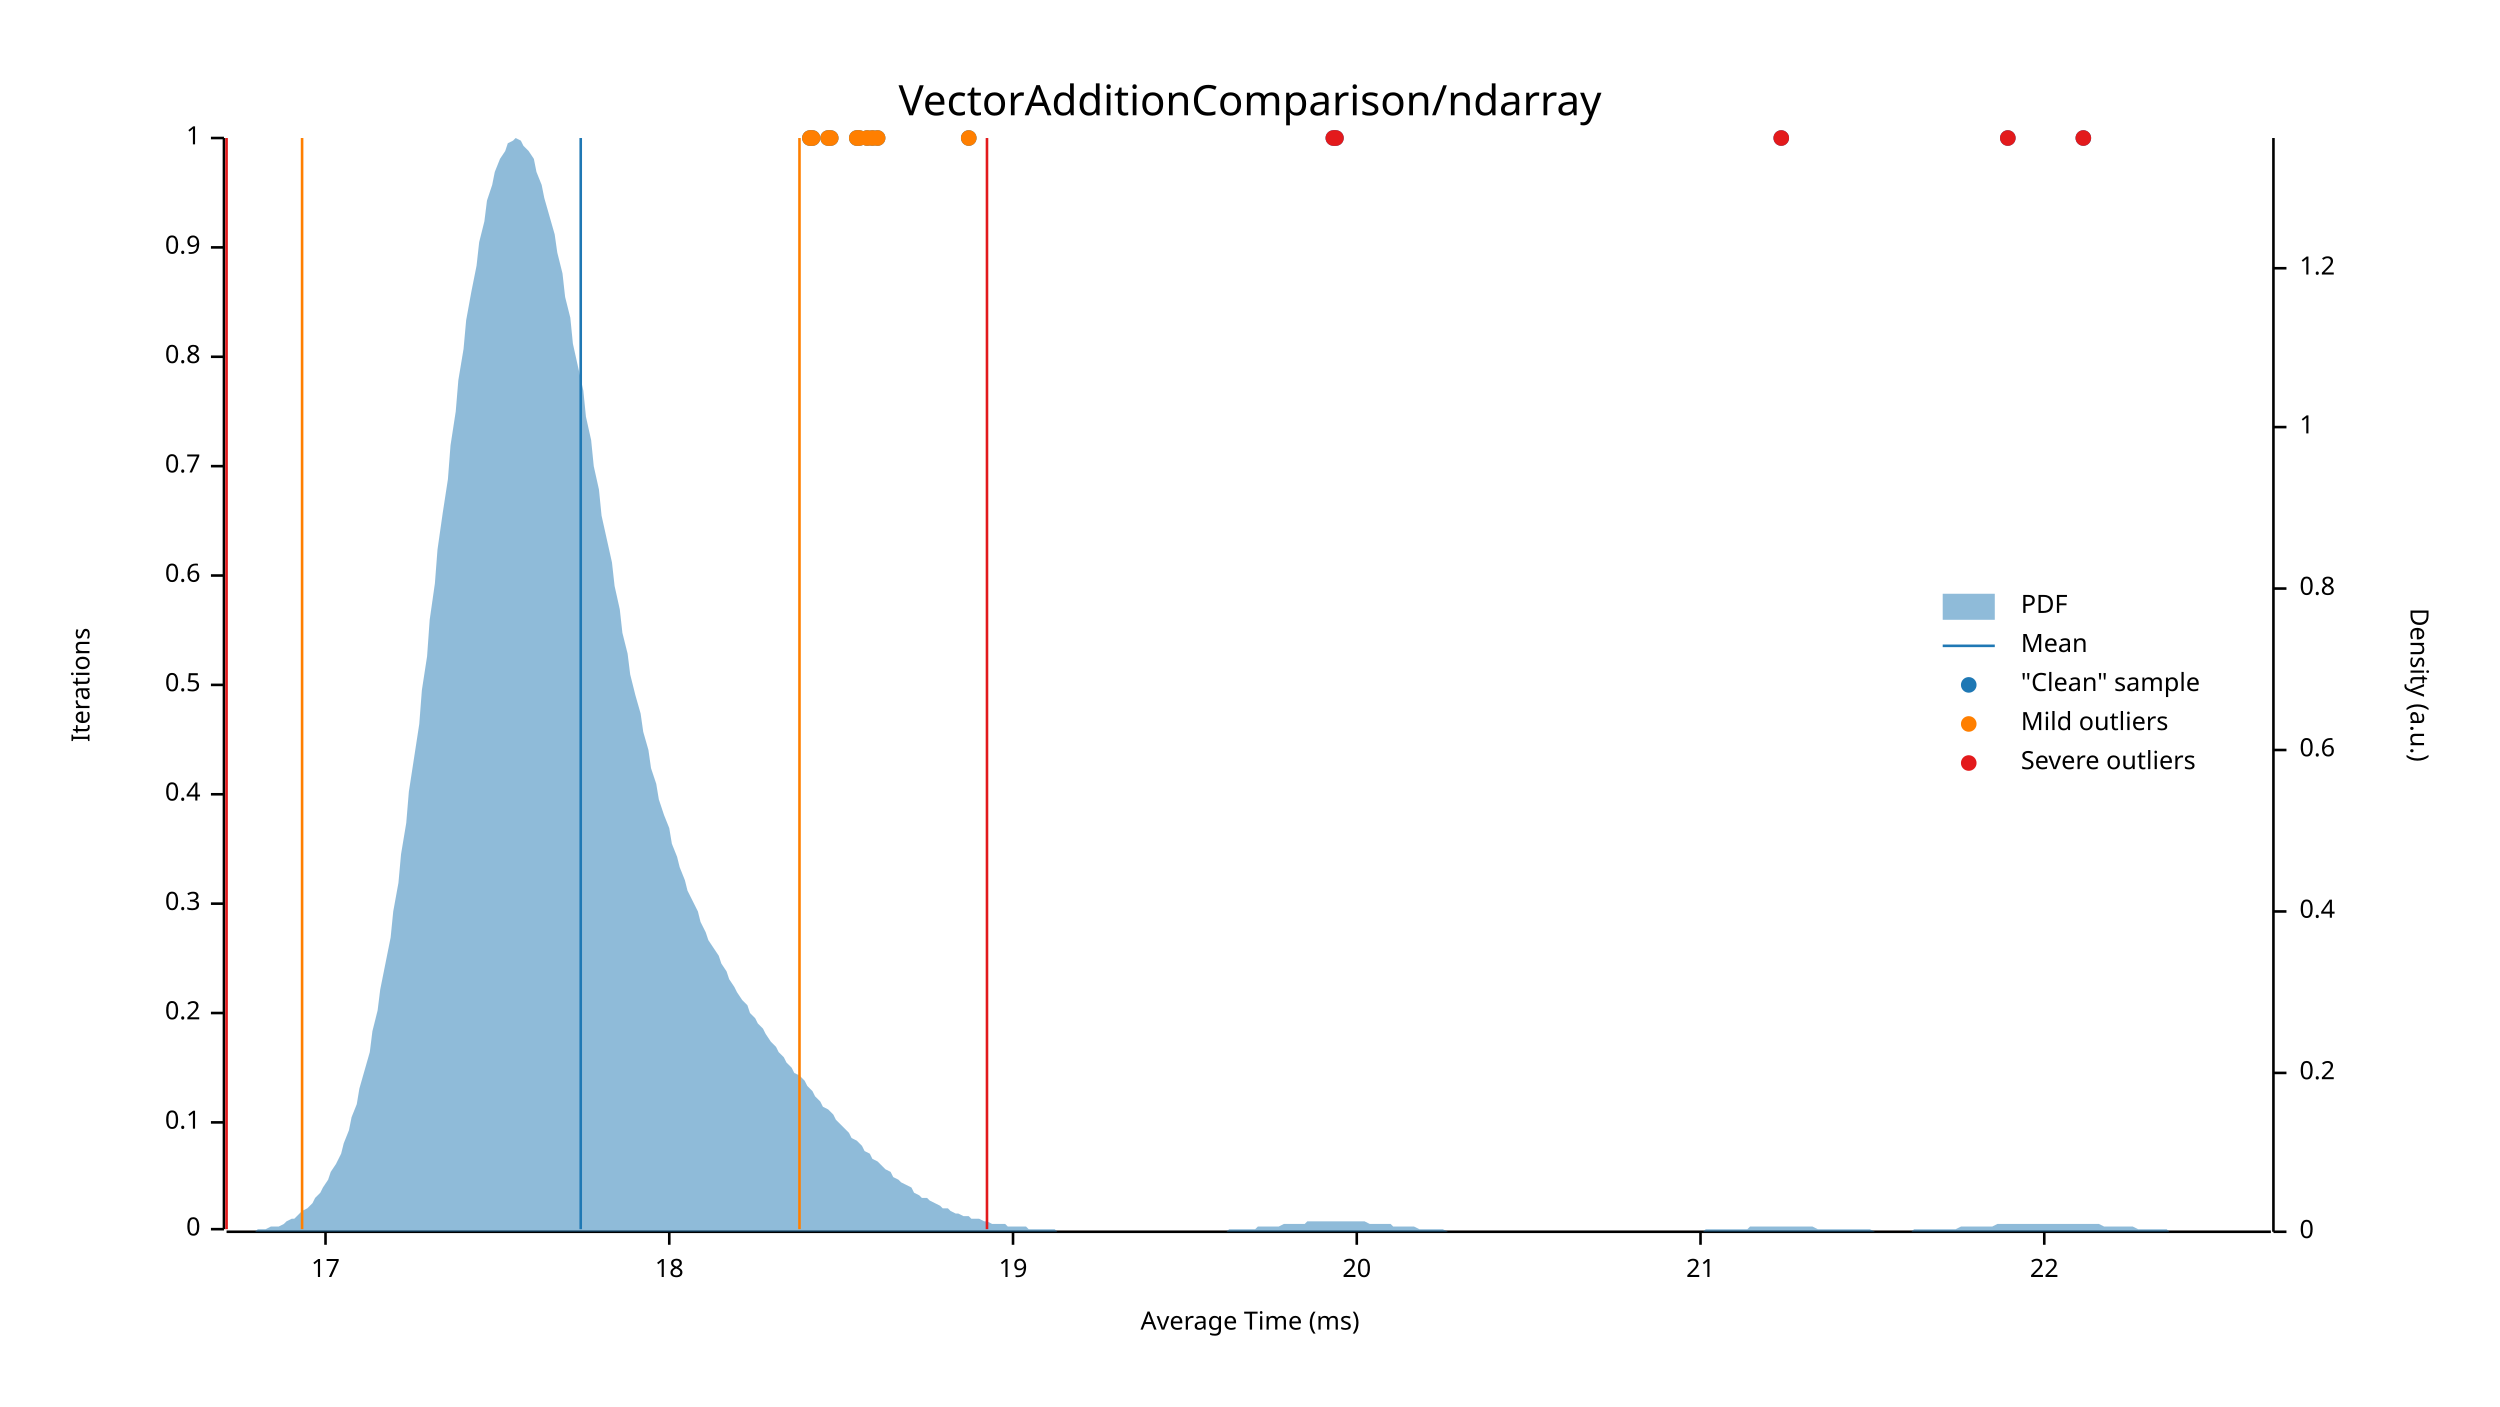
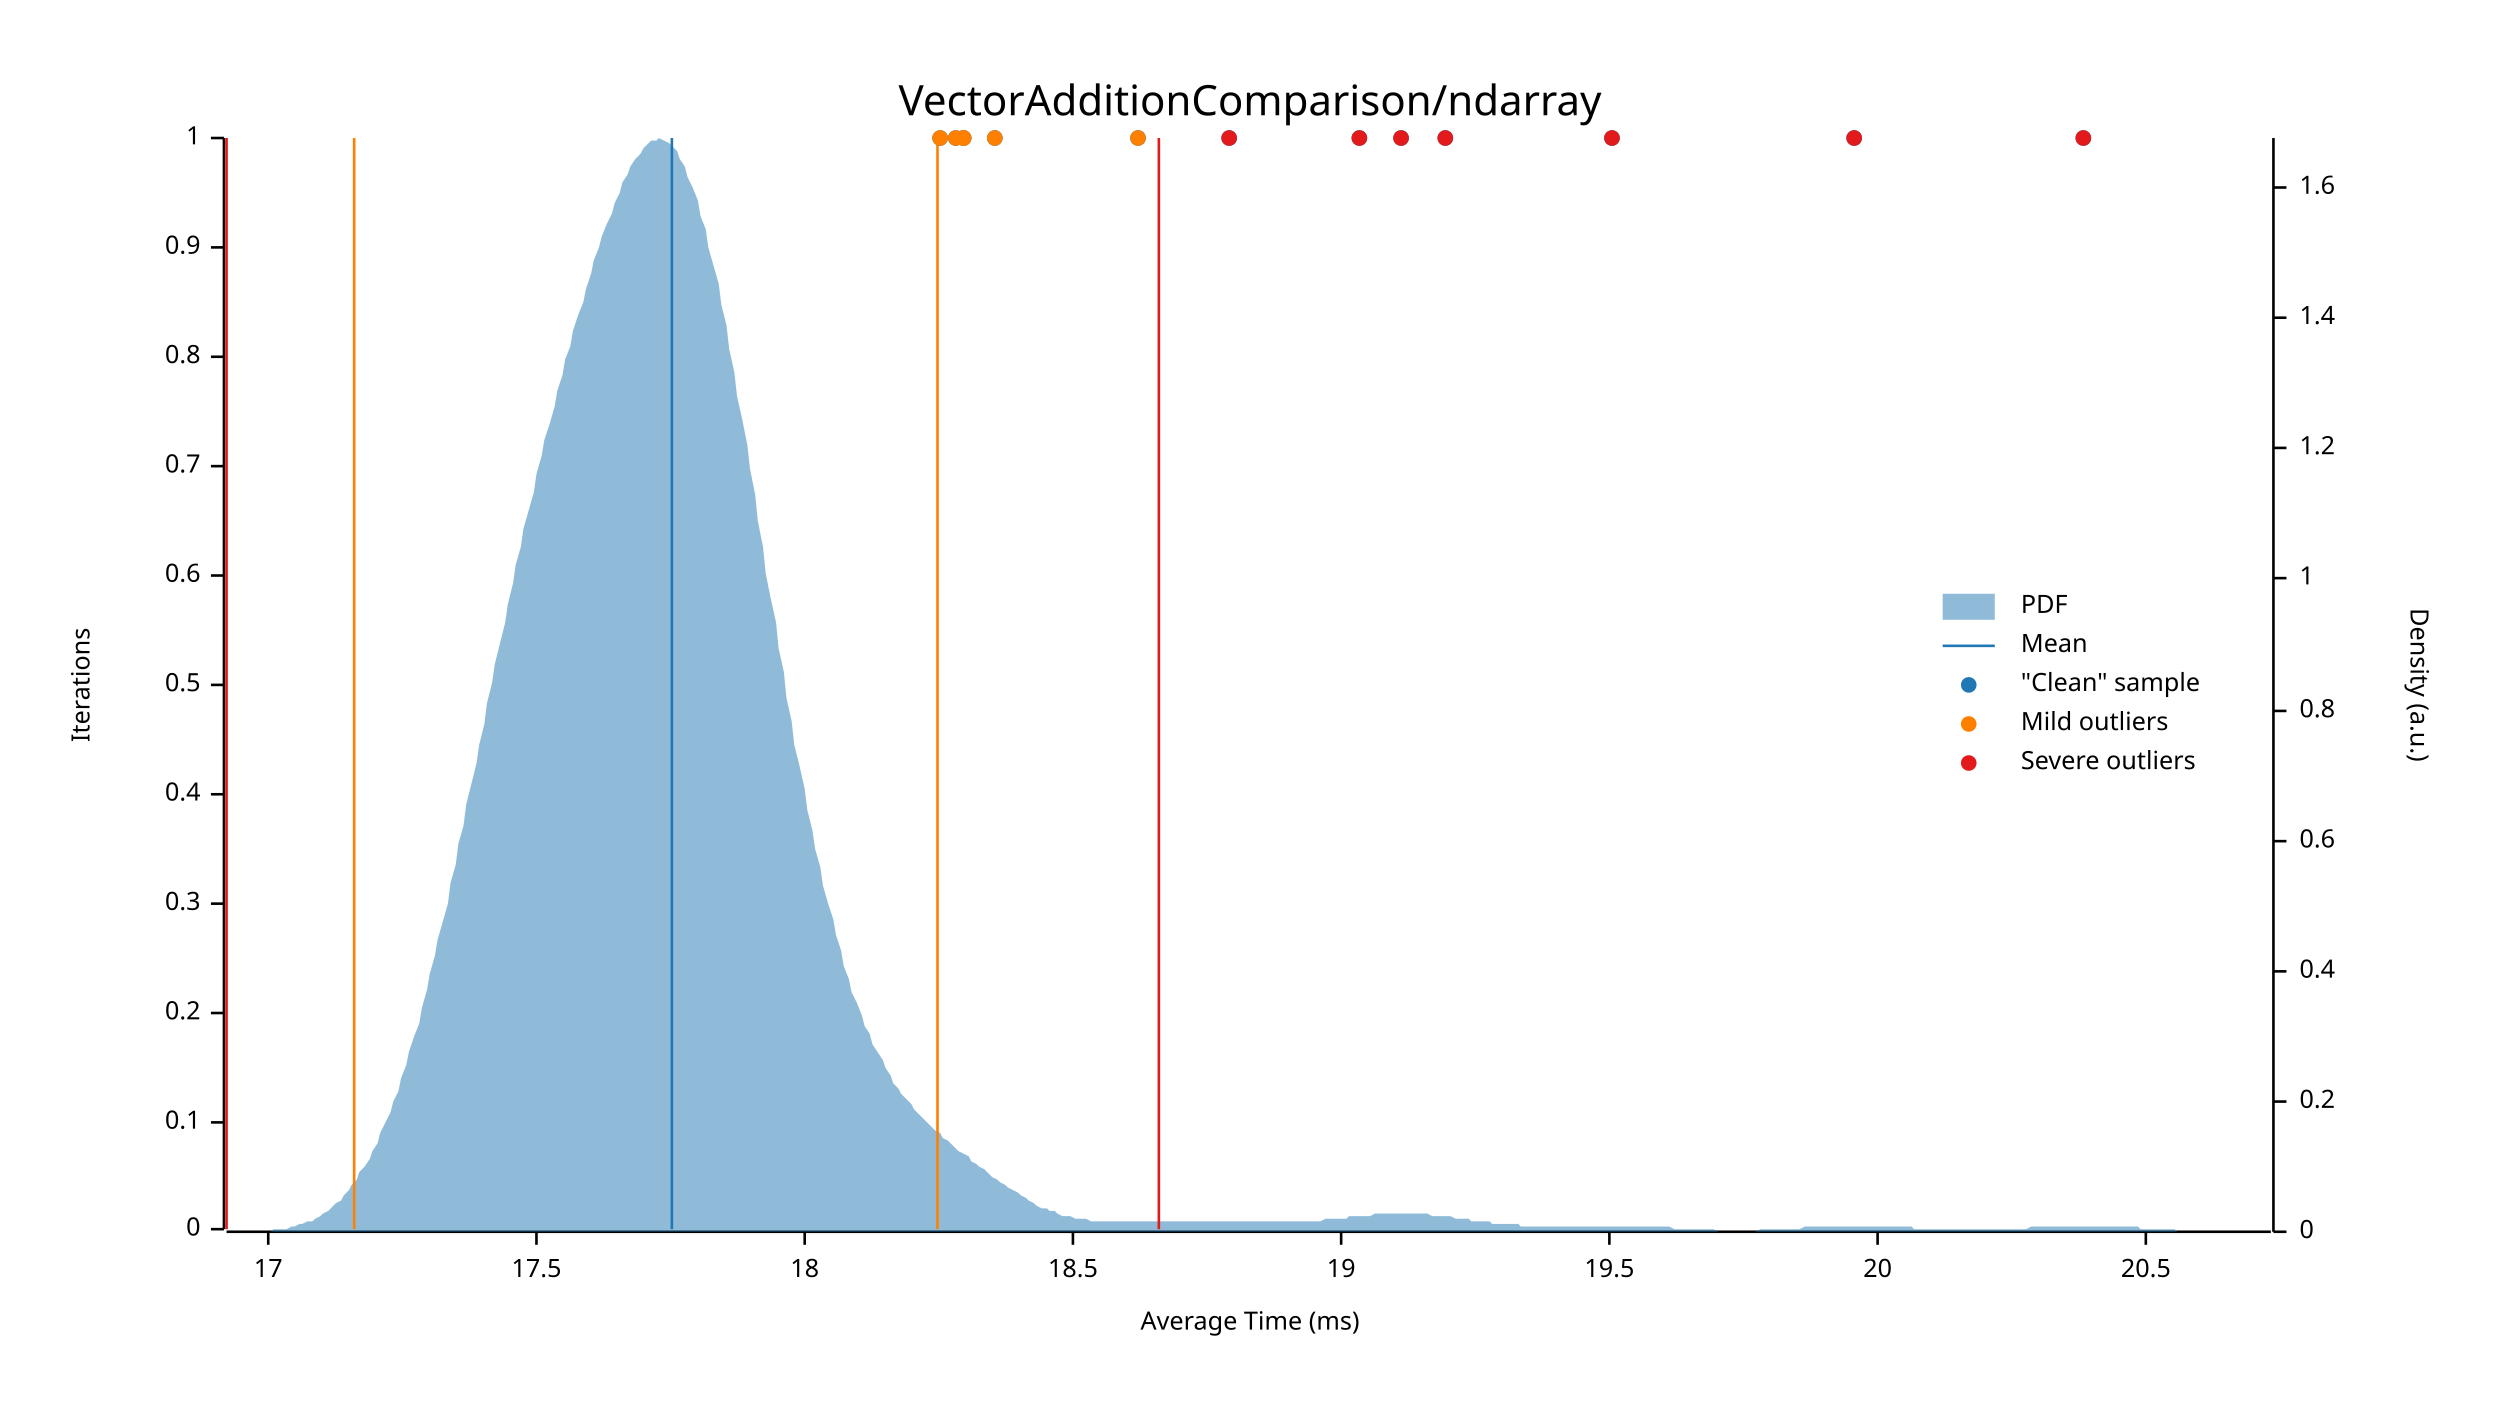
<svg xmlns="http://www.w3.org/2000/svg" width="960" height="540" viewBox="0 0 960 540">
  <text x="480" y="32" dy="0.76em" text-anchor="middle" font-family="sans-serif" font-size="16.129" opacity="1" fill="#000000">
VectorAdditionComparison/ndarray
</text>
  <text x="27" y="263" dy="0.76em" text-anchor="middle" font-family="sans-serif" font-size="9.677" opacity="1" fill="#000000" transform="rotate(270, 27, 263)">
Iterations
</text>
  <text x="480" y="513" dy="-0.5ex" text-anchor="middle" font-family="sans-serif" font-size="9.677" opacity="1" fill="#000000">
Average Time (ms)
</text>
  <polyline fill="none" opacity="1" stroke="#000000" stroke-width="1" points="86,53 86,472 " />
  <text x="77" y="472" dy="0.5ex" text-anchor="end" font-family="sans-serif" font-size="9.677" opacity="1" fill="#000000">
0
</text>
  <polyline fill="none" opacity="1" stroke="#000000" stroke-width="1" points="81,472 86,472 " />
  <text x="77" y="431" dy="0.5ex" text-anchor="end" font-family="sans-serif" font-size="9.677" opacity="1" fill="#000000">
0.1
</text>
  <polyline fill="none" opacity="1" stroke="#000000" stroke-width="1" points="81,431 86,431 " />
  <text x="77" y="389" dy="0.5ex" text-anchor="end" font-family="sans-serif" font-size="9.677" opacity="1" fill="#000000">
0.2
</text>
  <polyline fill="none" opacity="1" stroke="#000000" stroke-width="1" points="81,389 86,389 " />
  <text x="77" y="347" dy="0.5ex" text-anchor="end" font-family="sans-serif" font-size="9.677" opacity="1" fill="#000000">
0.3
</text>
  <polyline fill="none" opacity="1" stroke="#000000" stroke-width="1" points="81,347 86,347 " />
  <text x="77" y="305" dy="0.5ex" text-anchor="end" font-family="sans-serif" font-size="9.677" opacity="1" fill="#000000">
0.4
</text>
  <polyline fill="none" opacity="1" stroke="#000000" stroke-width="1" points="81,305 86,305 " />
  <text x="77" y="263" dy="0.5ex" text-anchor="end" font-family="sans-serif" font-size="9.677" opacity="1" fill="#000000">
0.5
</text>
  <polyline fill="none" opacity="1" stroke="#000000" stroke-width="1" points="81,263 86,263 " />
  <text x="77" y="221" dy="0.5ex" text-anchor="end" font-family="sans-serif" font-size="9.677" opacity="1" fill="#000000">
0.6
</text>
  <polyline fill="none" opacity="1" stroke="#000000" stroke-width="1" points="81,221 86,221 " />
  <text x="77" y="179" dy="0.5ex" text-anchor="end" font-family="sans-serif" font-size="9.677" opacity="1" fill="#000000">
0.7
</text>
  <polyline fill="none" opacity="1" stroke="#000000" stroke-width="1" points="81,179 86,179 " />
  <text x="77" y="137" dy="0.5ex" text-anchor="end" font-family="sans-serif" font-size="9.677" opacity="1" fill="#000000">
0.8
</text>
  <polyline fill="none" opacity="1" stroke="#000000" stroke-width="1" points="81,137 86,137 " />
  <text x="77" y="95" dy="0.5ex" text-anchor="end" font-family="sans-serif" font-size="9.677" opacity="1" fill="#000000">
0.9
</text>
  <polyline fill="none" opacity="1" stroke="#000000" stroke-width="1" points="81,95 86,95 " />
  <text x="77" y="53" dy="0.5ex" text-anchor="end" font-family="sans-serif" font-size="9.677" opacity="1" fill="#000000">
1
</text>
  <polyline fill="none" opacity="1" stroke="#000000" stroke-width="1" points="81,53 86,53 " />
  <polyline fill="none" opacity="1" stroke="#000000" stroke-width="1" points="87,473 872,473 " />
-   <text x="125" y="483" dy="0.76em" text-anchor="middle" font-family="sans-serif" font-size="9.677" opacity="1" fill="#000000">
+   <text x="103" y="483" dy="0.76em" text-anchor="middle" font-family="sans-serif" font-size="9.677" opacity="1" fill="#000000">
17
</text>
-   <polyline fill="none" opacity="1" stroke="#000000" stroke-width="1" points="125,473 125,478 " />
-   <text x="257" y="483" dy="0.76em" text-anchor="middle" font-family="sans-serif" font-size="9.677" opacity="1" fill="#000000">
+   <polyline fill="none" opacity="1" stroke="#000000" stroke-width="1" points="103,473 103,478 " />
+   <text x="206" y="483" dy="0.76em" text-anchor="middle" font-family="sans-serif" font-size="9.677" opacity="1" fill="#000000">
+ 17.5
+ </text>
+   <polyline fill="none" opacity="1" stroke="#000000" stroke-width="1" points="206,473 206,478 " />
+   <text x="309" y="483" dy="0.76em" text-anchor="middle" font-family="sans-serif" font-size="9.677" opacity="1" fill="#000000">
18
</text>
-   <polyline fill="none" opacity="1" stroke="#000000" stroke-width="1" points="257,473 257,478 " />
-   <text x="389" y="483" dy="0.76em" text-anchor="middle" font-family="sans-serif" font-size="9.677" opacity="1" fill="#000000">
+   <polyline fill="none" opacity="1" stroke="#000000" stroke-width="1" points="309,473 309,478 " />
+   <text x="412" y="483" dy="0.76em" text-anchor="middle" font-family="sans-serif" font-size="9.677" opacity="1" fill="#000000">
+ 18.5
+ </text>
+   <polyline fill="none" opacity="1" stroke="#000000" stroke-width="1" points="412,473 412,478 " />
+   <text x="515" y="483" dy="0.76em" text-anchor="middle" font-family="sans-serif" font-size="9.677" opacity="1" fill="#000000">
19
</text>
-   <polyline fill="none" opacity="1" stroke="#000000" stroke-width="1" points="389,473 389,478 " />
-   <text x="521" y="483" dy="0.76em" text-anchor="middle" font-family="sans-serif" font-size="9.677" opacity="1" fill="#000000">
+   <polyline fill="none" opacity="1" stroke="#000000" stroke-width="1" points="515,473 515,478 " />
+   <text x="618" y="483" dy="0.76em" text-anchor="middle" font-family="sans-serif" font-size="9.677" opacity="1" fill="#000000">
+ 19.5
+ </text>
+   <polyline fill="none" opacity="1" stroke="#000000" stroke-width="1" points="618,473 618,478 " />
+   <text x="721" y="483" dy="0.76em" text-anchor="middle" font-family="sans-serif" font-size="9.677" opacity="1" fill="#000000">
20
</text>
-   <polyline fill="none" opacity="1" stroke="#000000" stroke-width="1" points="521,473 521,478 " />
-   <text x="653" y="483" dy="0.76em" text-anchor="middle" font-family="sans-serif" font-size="9.677" opacity="1" fill="#000000">
- 21
+   <polyline fill="none" opacity="1" stroke="#000000" stroke-width="1" points="721,473 721,478 " />
+   <text x="824" y="483" dy="0.76em" text-anchor="middle" font-family="sans-serif" font-size="9.677" opacity="1" fill="#000000">
+ 20.5
</text>
-   <polyline fill="none" opacity="1" stroke="#000000" stroke-width="1" points="653,473 653,478 " />
-   <text x="785" y="483" dy="0.76em" text-anchor="middle" font-family="sans-serif" font-size="9.677" opacity="1" fill="#000000">
- 22
- </text>
-   <polyline fill="none" opacity="1" stroke="#000000" stroke-width="1" points="785,473 785,478 " />
+   <polyline fill="none" opacity="1" stroke="#000000" stroke-width="1" points="824,473 824,478 " />
  <text x="933" y="263" dy="0.76em" text-anchor="middle" font-family="sans-serif" font-size="9.677" opacity="1" fill="#000000" transform="rotate(90, 933, 263)">
Density (a.u.)
</text>
  <polyline fill="none" opacity="1" stroke="#000000" stroke-width="1" points="873,53 873,473 " />
  <text x="883" y="473" dy="0.5ex" text-anchor="start" font-family="sans-serif" font-size="9.677" opacity="1" fill="#000000">
0
</text>
  <polyline fill="none" opacity="1" stroke="#000000" stroke-width="1" points="873,473 878,473 " />
-   <text x="883" y="412" dy="0.5ex" text-anchor="start" font-family="sans-serif" font-size="9.677" opacity="1" fill="#000000">
+   <text x="883" y="423" dy="0.5ex" text-anchor="start" font-family="sans-serif" font-size="9.677" opacity="1" fill="#000000">
0.2
</text>
-   <polyline fill="none" opacity="1" stroke="#000000" stroke-width="1" points="873,412 878,412 " />
-   <text x="883" y="350" dy="0.5ex" text-anchor="start" font-family="sans-serif" font-size="9.677" opacity="1" fill="#000000">
+   <polyline fill="none" opacity="1" stroke="#000000" stroke-width="1" points="873,423 878,423 " />
+   <text x="883" y="373" dy="0.5ex" text-anchor="start" font-family="sans-serif" font-size="9.677" opacity="1" fill="#000000">
0.4
</text>
-   <polyline fill="none" opacity="1" stroke="#000000" stroke-width="1" points="873,350 878,350 " />
-   <text x="883" y="288" dy="0.5ex" text-anchor="start" font-family="sans-serif" font-size="9.677" opacity="1" fill="#000000">
+   <polyline fill="none" opacity="1" stroke="#000000" stroke-width="1" points="873,373 878,373 " />
+   <text x="883" y="323" dy="0.5ex" text-anchor="start" font-family="sans-serif" font-size="9.677" opacity="1" fill="#000000">
0.6
</text>
-   <polyline fill="none" opacity="1" stroke="#000000" stroke-width="1" points="873,288 878,288 " />
-   <text x="883" y="226" dy="0.5ex" text-anchor="start" font-family="sans-serif" font-size="9.677" opacity="1" fill="#000000">
+   <polyline fill="none" opacity="1" stroke="#000000" stroke-width="1" points="873,323 878,323 " />
+   <text x="883" y="273" dy="0.5ex" text-anchor="start" font-family="sans-serif" font-size="9.677" opacity="1" fill="#000000">
0.8
</text>
-   <polyline fill="none" opacity="1" stroke="#000000" stroke-width="1" points="873,226 878,226 " />
-   <text x="883" y="164" dy="0.5ex" text-anchor="start" font-family="sans-serif" font-size="9.677" opacity="1" fill="#000000">
+   <polyline fill="none" opacity="1" stroke="#000000" stroke-width="1" points="873,273 878,273 " />
+   <text x="883" y="222" dy="0.5ex" text-anchor="start" font-family="sans-serif" font-size="9.677" opacity="1" fill="#000000">
1
</text>
-   <polyline fill="none" opacity="1" stroke="#000000" stroke-width="1" points="873,164 878,164 " />
-   <text x="883" y="103" dy="0.5ex" text-anchor="start" font-family="sans-serif" font-size="9.677" opacity="1" fill="#000000">
+   <polyline fill="none" opacity="1" stroke="#000000" stroke-width="1" points="873,222 878,222 " />
+   <text x="883" y="172" dy="0.5ex" text-anchor="start" font-family="sans-serif" font-size="9.677" opacity="1" fill="#000000">
1.2
</text>
-   <polyline fill="none" opacity="1" stroke="#000000" stroke-width="1" points="873,103 878,103 " />
-   <polygon opacity="0.5" fill="#1F78B4" points="87,473 88,473 90,473 91,473 93,473 94,473 96,473 98,473 99,472 101,472 102,472 104,471 105,471 107,471 109,470 110,469 112,468 113,468 115,466 116,465 118,464 120,462 121,460 123,458 124,456 126,453 127,450 129,447 131,443 132,439 134,434 135,429 137,424 138,418 140,411 142,404 143,396 145,388 146,380 148,370 150,360 151,350 153,339 154,328 156,316 157,304 159,291 161,278 162,265 164,252 165,238 167,224 168,211 170,197 172,184 173,171 175,158 176,146 178,134 179,123 181,112 183,102 184,93 186,85 187,77 189,71 190,66 192,61 194,58 195,55 197,54 198,53 200,54 201,56 203,58 205,61 206,66 208,71 209,76 211,83 213,90 214,97 216,105 217,114 219,122 220,132 222,141 224,150 225,160 227,169 228,179 230,188 231,198 233,207 235,216 236,225 238,234 239,243 241,251 242,259 244,267 246,274 247,281 249,288 250,295 252,301 253,307 255,313 257,318 258,324 260,329 261,333 263,338 264,342 266,346 268,350 269,354 271,358 272,361 274,364 276,367 277,370 279,373 280,376 282,379 283,381 285,384 287,386 288,389 290,391 291,393 293,395 294,397 296,400 298,402 299,404 301,406 302,408 304,410 305,412 307,413 309,415 310,417 312,419 313,421 315,423 316,425 318,426 320,428 321,430 323,432 324,433 326,435 327,437 329,438 331,440 332,442 334,443 335,445 337,446 339,448 340,449 342,450 343,452 345,453 346,454 348,455 350,456 351,458 353,459 354,460 356,460 357,461 359,462 361,463 362,464 364,464 365,465 367,466 368,466 370,467 372,467 373,468 375,468 376,468 378,469 379,469 381,470 383,470 384,470 386,470 387,471 389,471 391,471 392,471 394,471 395,472 397,472 398,472 400,472 402,472 403,472 405,472 406,473 408,473 409,473 411,473 413,473 414,473 416,473 417,473 419,473 420,473 422,473 424,473 425,473 427,473 428,473 430,473 431,473 433,473 435,473 436,473 438,473 439,473 441,473 442,473 444,473 446,473 447,473 449,473 450,473 452,473 454,473 455,473 457,473 458,473 460,473 461,473 463,473 465,473 466,473 468,473 469,473 471,473 472,472 474,472 476,472 477,472 479,472 480,472 482,472 483,471 485,471 487,471 488,471 490,471 491,471 493,470 494,470 496,470 498,470 499,470 501,470 502,469 504,469 505,469 507,469 509,469 510,469 512,469 513,469 515,469 517,469 518,469 520,469 521,469 523,469 524,469 526,470 528,470 529,470 531,470 532,470 534,470 535,471 537,471 539,471 540,471 542,471 543,471 545,472 546,472 548,472 550,472 551,472 553,472 554,472 556,473 557,473 559,473 561,473 562,473 564,473 565,473 567,473 568,473 570,473 572,473 573,473 575,473 576,473 578,473 580,473 581,473 583,473 584,473 586,473 587,473 589,473 591,473 592,473 594,473 595,473 597,473 598,473 600,473 602,473 603,473 605,473 606,473 608,473 609,473 611,473 613,473 614,473 616,473 617,473 619,473 620,473 622,473 624,473 625,473 627,473 628,473 630,473 632,473 633,473 635,473 636,473 638,473 639,473 641,473 643,473 644,473 646,473 647,473 649,473 650,473 652,473 654,473 655,472 657,472 658,472 660,472 661,472 663,472 665,472 666,472 668,472 669,472 671,472 672,471 674,471 676,471 677,471 679,471 680,471 682,471 683,471 685,471 687,471 688,471 690,471 691,471 693,471 695,471 696,471 698,472 699,472 701,472 702,472 704,472 706,472 707,472 709,472 710,472 712,472 713,472 715,472 717,472 718,472 720,473 721,473 723,473 724,473 726,473 728,473 729,473 731,473 732,473 734,473 735,472 737,472 739,472 740,472 742,472 743,472 745,472 746,472 748,472 750,472 751,472 753,471 754,471 756,471 758,471 759,471 761,471 762,471 764,471 765,471 767,470 769,470 770,470 772,470 773,470 775,470 776,470 778,470 780,470 781,470 783,470 784,470 786,470 787,470 789,470 791,470 792,470 794,470 795,470 797,470 798,470 800,470 802,470 803,470 805,470 806,470 808,471 809,471 811,471 813,471 814,471 816,471 817,471 819,471 821,472 822,472 824,472 825,472 827,472 828,472 830,472 832,472 833,473 835,473 836,473 838,473 839,473 841,473 843,473 844,473 846,473 847,473 849,473 850,473 852,473 854,473 855,473 857,473 858,473 860,473 861,473 863,473 865,473 866,473 868,473 869,473 871,473 873,473 873,473 87,473 " />
-   <polyline fill="none" opacity="1" stroke="#1F78B4" stroke-width="1" points="223,472 223,53 " />
-   <polyline fill="none" opacity="1" stroke="#FF7F00" stroke-width="1" points="116,472 116,53 " />
-   <polyline fill="none" opacity="1" stroke="#FF7F00" stroke-width="1" points="307,472 307,53 " />
+   <polyline fill="none" opacity="1" stroke="#000000" stroke-width="1" points="873,172 878,172 " />
+   <text x="883" y="122" dy="0.5ex" text-anchor="start" font-family="sans-serif" font-size="9.677" opacity="1" fill="#000000">
+ 1.4
+ </text>
+   <polyline fill="none" opacity="1" stroke="#000000" stroke-width="1" points="873,122 878,122 " />
+   <text x="883" y="72" dy="0.5ex" text-anchor="start" font-family="sans-serif" font-size="9.677" opacity="1" fill="#000000">
+ 1.6
+ </text>
+   <polyline fill="none" opacity="1" stroke="#000000" stroke-width="1" points="873,72 878,72 " />
+   <polygon opacity="0.5" fill="#1F78B4" points="87,473 88,473 90,473 91,473 93,473 94,473 96,473 98,473 99,473 101,473 102,473 104,473 105,472 107,472 109,472 110,472 112,471 113,471 115,470 116,470 118,469 120,469 121,468 123,467 124,466 126,465 127,464 129,462 131,461 132,459 134,457 135,455 137,453 138,450 140,448 142,445 143,442 145,439 146,435 148,431 150,427 151,423 153,419 154,414 156,409 157,404 159,398 161,393 162,387 164,380 165,374 167,367 168,361 170,354 172,347 173,339 175,332 176,324 178,317 179,309 181,301 183,293 184,286 186,278 187,270 189,262 190,255 192,247 194,239 195,232 197,224 198,217 200,210 201,203 203,196 205,189 206,182 208,175 209,169 211,163 213,156 214,150 216,144 217,138 219,133 220,127 222,121 224,116 225,111 227,105 228,100 230,95 231,91 233,86 235,82 236,78 238,74 239,70 241,67 242,64 244,61 246,59 247,57 249,55 250,54 252,54 253,53 255,54 257,55 258,56 260,58 261,61 263,64 264,68 266,72 268,77 269,83 271,88 272,95 274,102 276,109 277,117 279,125 280,134 282,143 283,152 285,161 287,171 288,180 290,190 291,200 293,210 294,220 296,230 298,239 299,249 301,258 302,268 304,277 305,286 307,294 309,303 310,311 312,319 313,326 315,333 316,340 318,347 320,353 321,359 323,365 324,371 326,376 327,381 329,385 331,390 332,394 334,397 335,401 337,404 339,407 340,410 342,413 343,416 345,418 346,420 348,422 350,424 351,426 353,428 354,429 356,431 357,432 359,434 361,435 362,437 364,438 365,439 367,441 368,442 370,443 372,444 373,446 375,447 376,448 378,449 379,450 381,452 383,453 384,454 386,455 387,456 389,457 391,458 392,459 394,460 395,461 397,462 398,463 400,464 402,464 403,465 405,465 406,466 408,467 409,467 411,467 413,468 414,468 416,468 417,468 419,469 420,469 422,469 424,469 425,469 427,469 428,469 430,469 431,469 433,469 435,469 436,469 438,469 439,469 441,469 442,469 444,469 446,469 447,469 449,469 450,469 452,469 454,469 455,469 457,469 458,469 460,469 461,469 463,469 465,469 466,469 468,469 469,469 471,469 472,469 474,469 476,469 477,469 479,469 480,469 482,469 483,469 485,469 487,469 488,469 490,469 491,469 493,469 494,469 496,469 498,469 499,469 501,469 502,469 504,469 505,469 507,469 509,468 510,468 512,468 513,468 515,468 517,468 518,467 520,467 521,467 523,467 524,467 526,467 528,466 529,466 531,466 532,466 534,466 535,466 537,466 539,466 540,466 542,466 543,466 545,466 546,466 548,466 550,467 551,467 553,467 554,467 556,467 557,467 559,468 561,468 562,468 564,468 565,469 567,469 568,469 570,469 572,469 573,470 575,470 576,470 578,470 580,470 581,470 583,470 584,471 586,471 587,471 589,471 591,471 592,471 594,471 595,471 597,471 598,471 600,471 602,471 603,471 605,471 606,471 608,471 609,471 611,471 613,471 614,471 616,471 617,471 619,471 620,471 622,471 624,471 625,471 627,471 628,471 630,471 632,471 633,471 635,471 636,471 638,471 639,471 641,471 643,472 644,472 646,472 647,472 649,472 650,472 652,472 654,472 655,472 657,472 658,472 660,473 661,473 663,473 665,473 666,473 668,473 669,473 671,473 672,473 674,473 676,472 677,472 679,472 680,472 682,472 683,472 685,472 687,472 688,472 690,472 691,472 693,471 695,471 696,471 698,471 699,471 701,471 702,471 704,471 706,471 707,471 709,471 710,471 712,471 713,471 715,471 717,471 718,471 720,471 721,471 723,471 724,471 726,471 728,471 729,471 731,471 732,471 734,471 735,472 737,472 739,472 740,472 742,472 743,472 745,472 746,472 748,472 750,472 751,472 753,472 754,472 756,472 758,472 759,472 761,472 762,472 764,472 765,472 767,472 769,472 770,472 772,472 773,472 775,472 776,472 778,472 780,471 781,471 783,471 784,471 786,471 787,471 789,471 791,471 792,471 794,471 795,471 797,471 798,471 800,471 802,471 803,471 805,471 806,471 808,471 809,471 811,471 813,471 814,471 816,471 817,471 819,471 821,471 822,472 824,472 825,472 827,472 828,472 830,472 832,472 833,472 835,472 836,473 838,473 839,473 841,473 843,473 844,473 846,473 847,473 849,473 850,473 852,473 854,473 855,473 857,473 858,473 860,473 861,473 863,473 865,473 866,473 868,473 869,473 871,473 873,473 873,473 87,473 " />
+   <polyline fill="none" opacity="1" stroke="#1F78B4" stroke-width="1" points="258,472 258,53 " />
+   <polyline fill="none" opacity="1" stroke="#FF7F00" stroke-width="1" points="136,472 136,53 " />
+   <polyline fill="none" opacity="1" stroke="#FF7F00" stroke-width="1" points="360,472 360,53 " />
  <polyline fill="none" opacity="1" stroke="#E31A1C" stroke-width="1" points="87,472 87,53 " />
-   <polyline fill="none" opacity="1" stroke="#E31A1C" stroke-width="1" points="379,472 379,53 " />
-   <circle cx="329" cy="53" r="3" opacity="1" fill="#1F78B4" stroke="none" stroke-width="1" />
-   <circle cx="372" cy="53" r="3" opacity="1" fill="#1F78B4" stroke="none" stroke-width="1" />
+   <polyline fill="none" opacity="1" stroke="#E31A1C" stroke-width="1" points="445,472 445,53 " />
+   <circle cx="367" cy="53" r="3" opacity="1" fill="#1F78B4" stroke="none" stroke-width="1" />
+   <circle cx="382" cy="53" r="3" opacity="1" fill="#1F78B4" stroke="none" stroke-width="1" />
+   <circle cx="619" cy="53" r="3" opacity="1" fill="#1F78B4" stroke="none" stroke-width="1" />
+   <circle cx="370" cy="53" r="3" opacity="1" fill="#1F78B4" stroke="none" stroke-width="1" />
+   <circle cx="555" cy="53" r="3" opacity="1" fill="#1F78B4" stroke="none" stroke-width="1" />
+   <circle cx="472" cy="53" r="3" opacity="1" fill="#1F78B4" stroke="none" stroke-width="1" />
+   <circle cx="522" cy="53" r="3" opacity="1" fill="#1F78B4" stroke="none" stroke-width="1" />
+   <circle cx="437" cy="53" r="3" opacity="1" fill="#1F78B4" stroke="none" stroke-width="1" />
+   <circle cx="370" cy="53" r="3" opacity="1" fill="#1F78B4" stroke="none" stroke-width="1" />
+   <circle cx="361" cy="53" r="3" opacity="1" fill="#1F78B4" stroke="none" stroke-width="1" />
+   <circle cx="712" cy="53" r="3" opacity="1" fill="#1F78B4" stroke="none" stroke-width="1" />
  <circle cx="800" cy="53" r="3" opacity="1" fill="#1F78B4" stroke="none" stroke-width="1" />
-   <circle cx="684" cy="53" r="3" opacity="1" fill="#1F78B4" stroke="none" stroke-width="1" />
-   <circle cx="771" cy="53" r="3" opacity="1" fill="#1F78B4" stroke="none" stroke-width="1" />
-   <circle cx="330" cy="53" r="3" opacity="1" fill="#1F78B4" stroke="none" stroke-width="1" />
-   <circle cx="512" cy="53" r="3" opacity="1" fill="#1F78B4" stroke="none" stroke-width="1" />
-   <circle cx="312" cy="53" r="3" opacity="1" fill="#1F78B4" stroke="none" stroke-width="1" />
-   <circle cx="513" cy="53" r="3" opacity="1" fill="#1F78B4" stroke="none" stroke-width="1" />
-   <circle cx="337" cy="53" r="3" opacity="1" fill="#1F78B4" stroke="none" stroke-width="1" />
-   <circle cx="335" cy="53" r="3" opacity="1" fill="#1F78B4" stroke="none" stroke-width="1" />
-   <circle cx="319" cy="53" r="3" opacity="1" fill="#1F78B4" stroke="none" stroke-width="1" />
-   <circle cx="333" cy="53" r="3" opacity="1" fill="#1F78B4" stroke="none" stroke-width="1" />
-   <circle cx="311" cy="53" r="3" opacity="1" fill="#1F78B4" stroke="none" stroke-width="1" />
-   <circle cx="318" cy="53" r="3" opacity="1" fill="#1F78B4" stroke="none" stroke-width="1" />
-   <circle cx="329" cy="53" r="3" opacity="1" fill="#FF7F00" stroke="none" stroke-width="1" />
-   <circle cx="372" cy="53" r="3" opacity="1" fill="#FF7F00" stroke="none" stroke-width="1" />
-   <circle cx="330" cy="53" r="3" opacity="1" fill="#FF7F00" stroke="none" stroke-width="1" />
-   <circle cx="312" cy="53" r="3" opacity="1" fill="#FF7F00" stroke="none" stroke-width="1" />
-   <circle cx="337" cy="53" r="3" opacity="1" fill="#FF7F00" stroke="none" stroke-width="1" />
-   <circle cx="335" cy="53" r="3" opacity="1" fill="#FF7F00" stroke="none" stroke-width="1" />
-   <circle cx="319" cy="53" r="3" opacity="1" fill="#FF7F00" stroke="none" stroke-width="1" />
-   <circle cx="333" cy="53" r="3" opacity="1" fill="#FF7F00" stroke="none" stroke-width="1" />
-   <circle cx="311" cy="53" r="3" opacity="1" fill="#FF7F00" stroke="none" stroke-width="1" />
-   <circle cx="318" cy="53" r="3" opacity="1" fill="#FF7F00" stroke="none" stroke-width="1" />
+   <circle cx="538" cy="53" r="3" opacity="1" fill="#1F78B4" stroke="none" stroke-width="1" />
+   <circle cx="367" cy="53" r="3" opacity="1" fill="#FF7F00" stroke="none" stroke-width="1" />
+   <circle cx="382" cy="53" r="3" opacity="1" fill="#FF7F00" stroke="none" stroke-width="1" />
+   <circle cx="370" cy="53" r="3" opacity="1" fill="#FF7F00" stroke="none" stroke-width="1" />
+   <circle cx="437" cy="53" r="3" opacity="1" fill="#FF7F00" stroke="none" stroke-width="1" />
+   <circle cx="370" cy="53" r="3" opacity="1" fill="#FF7F00" stroke="none" stroke-width="1" />
+   <circle cx="361" cy="53" r="3" opacity="1" fill="#FF7F00" stroke="none" stroke-width="1" />
+   <circle cx="619" cy="53" r="3" opacity="1" fill="#E31A1C" stroke="none" stroke-width="1" />
+   <circle cx="555" cy="53" r="3" opacity="1" fill="#E31A1C" stroke="none" stroke-width="1" />
+   <circle cx="472" cy="53" r="3" opacity="1" fill="#E31A1C" stroke="none" stroke-width="1" />
+   <circle cx="522" cy="53" r="3" opacity="1" fill="#E31A1C" stroke="none" stroke-width="1" />
+   <circle cx="712" cy="53" r="3" opacity="1" fill="#E31A1C" stroke="none" stroke-width="1" />
  <circle cx="800" cy="53" r="3" opacity="1" fill="#E31A1C" stroke="none" stroke-width="1" />
-   <circle cx="684" cy="53" r="3" opacity="1" fill="#E31A1C" stroke="none" stroke-width="1" />
-   <circle cx="771" cy="53" r="3" opacity="1" fill="#E31A1C" stroke="none" stroke-width="1" />
-   <circle cx="512" cy="53" r="3" opacity="1" fill="#E31A1C" stroke="none" stroke-width="1" />
-   <circle cx="513" cy="53" r="3" opacity="1" fill="#E31A1C" stroke="none" stroke-width="1" />
+   <circle cx="538" cy="53" r="3" opacity="1" fill="#E31A1C" stroke="none" stroke-width="1" />
  <text x="776" y="228" dy="0.76em" text-anchor="start" font-family="sans-serif" font-size="9.677" opacity="1" fill="#000000">
PDF
</text>
  <text x="776" y="243" dy="0.76em" text-anchor="start" font-family="sans-serif" font-size="9.677" opacity="1" fill="#000000">
Mean
</text>
  <text x="776" y="258" dy="0.76em" text-anchor="start" font-family="sans-serif" font-size="9.677" opacity="1" fill="#000000">
"Clean" sample
</text>
  <text x="776" y="273" dy="0.76em" text-anchor="start" font-family="sans-serif" font-size="9.677" opacity="1" fill="#000000">
Mild outliers
</text>
  <text x="776" y="288" dy="0.76em" text-anchor="start" font-family="sans-serif" font-size="9.677" opacity="1" fill="#000000">
Severe outliers
</text>
  <rect x="746" y="228" width="20" height="10" opacity="0.5" fill="#1F78B4" stroke="none" />
  <polyline fill="none" opacity="1" stroke="#1F78B4" stroke-width="1" points="746,248 766,248 " />
  <circle cx="756" cy="263" r="3" opacity="1" fill="#1F78B4" stroke="none" stroke-width="1" />
  <circle cx="756" cy="278" r="3" opacity="1" fill="#FF7F00" stroke="none" stroke-width="1" />
  <circle cx="756" cy="293" r="3" opacity="1" fill="#E31A1C" stroke="none" stroke-width="1" />
</svg>
